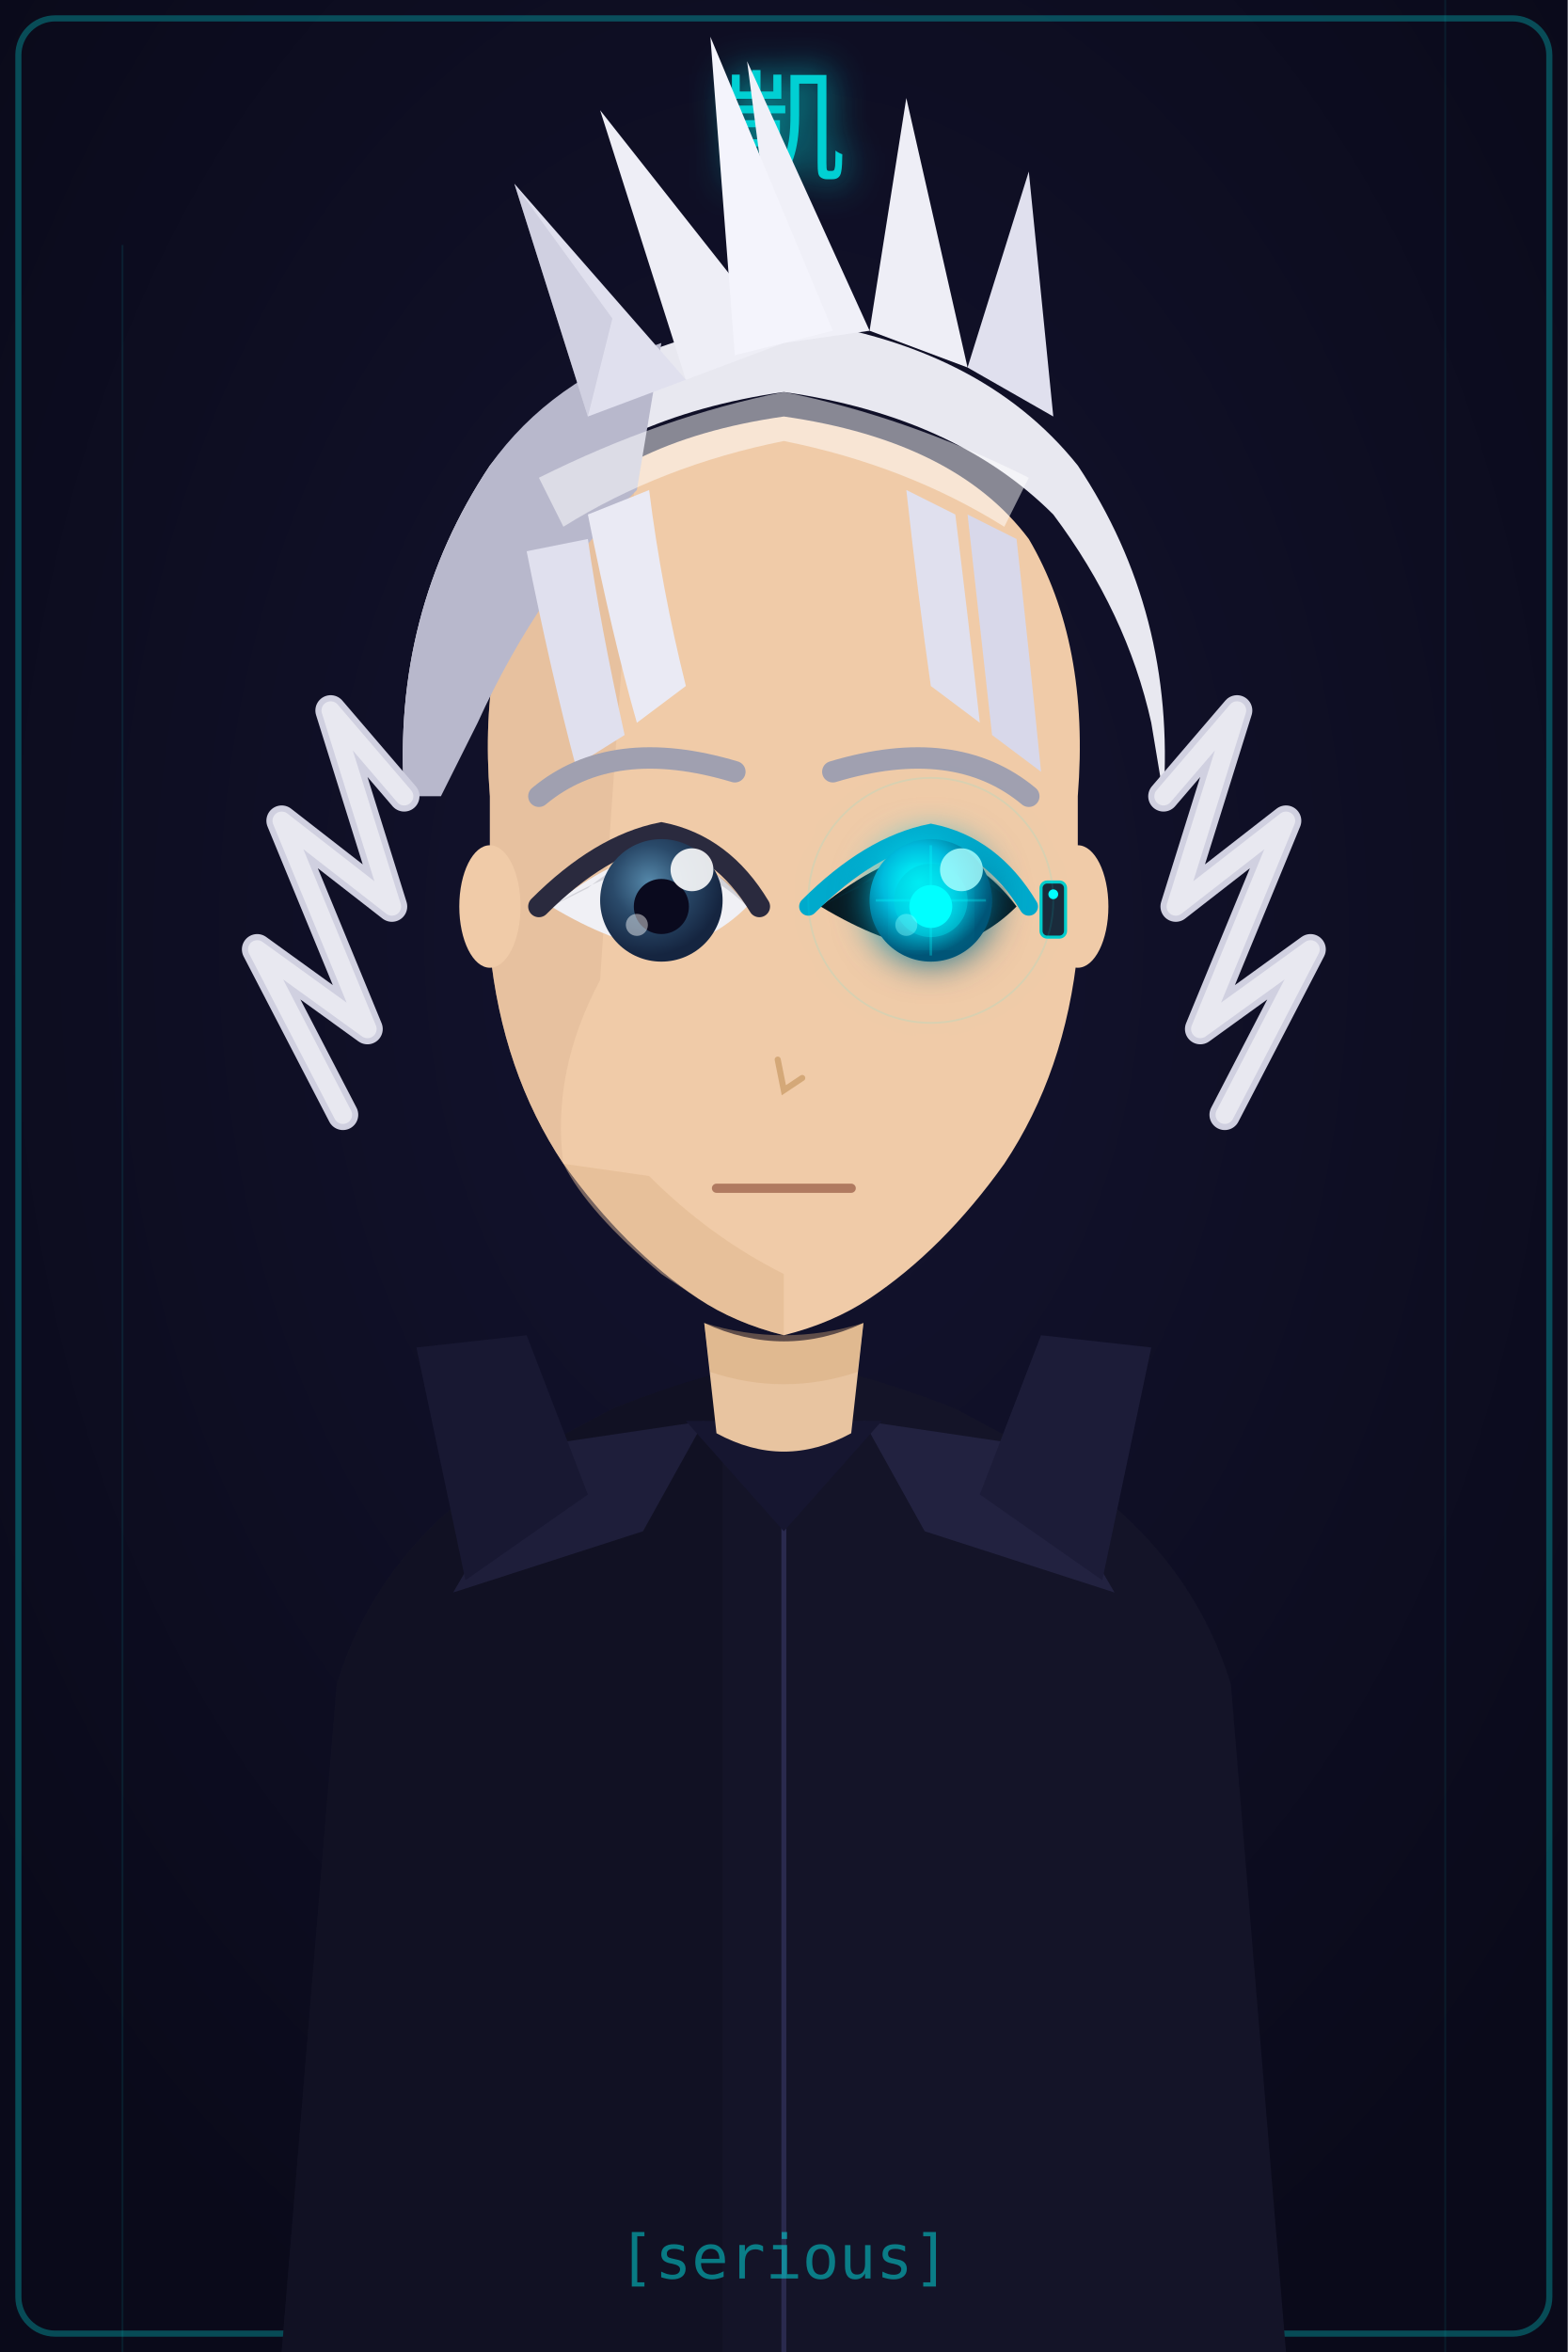
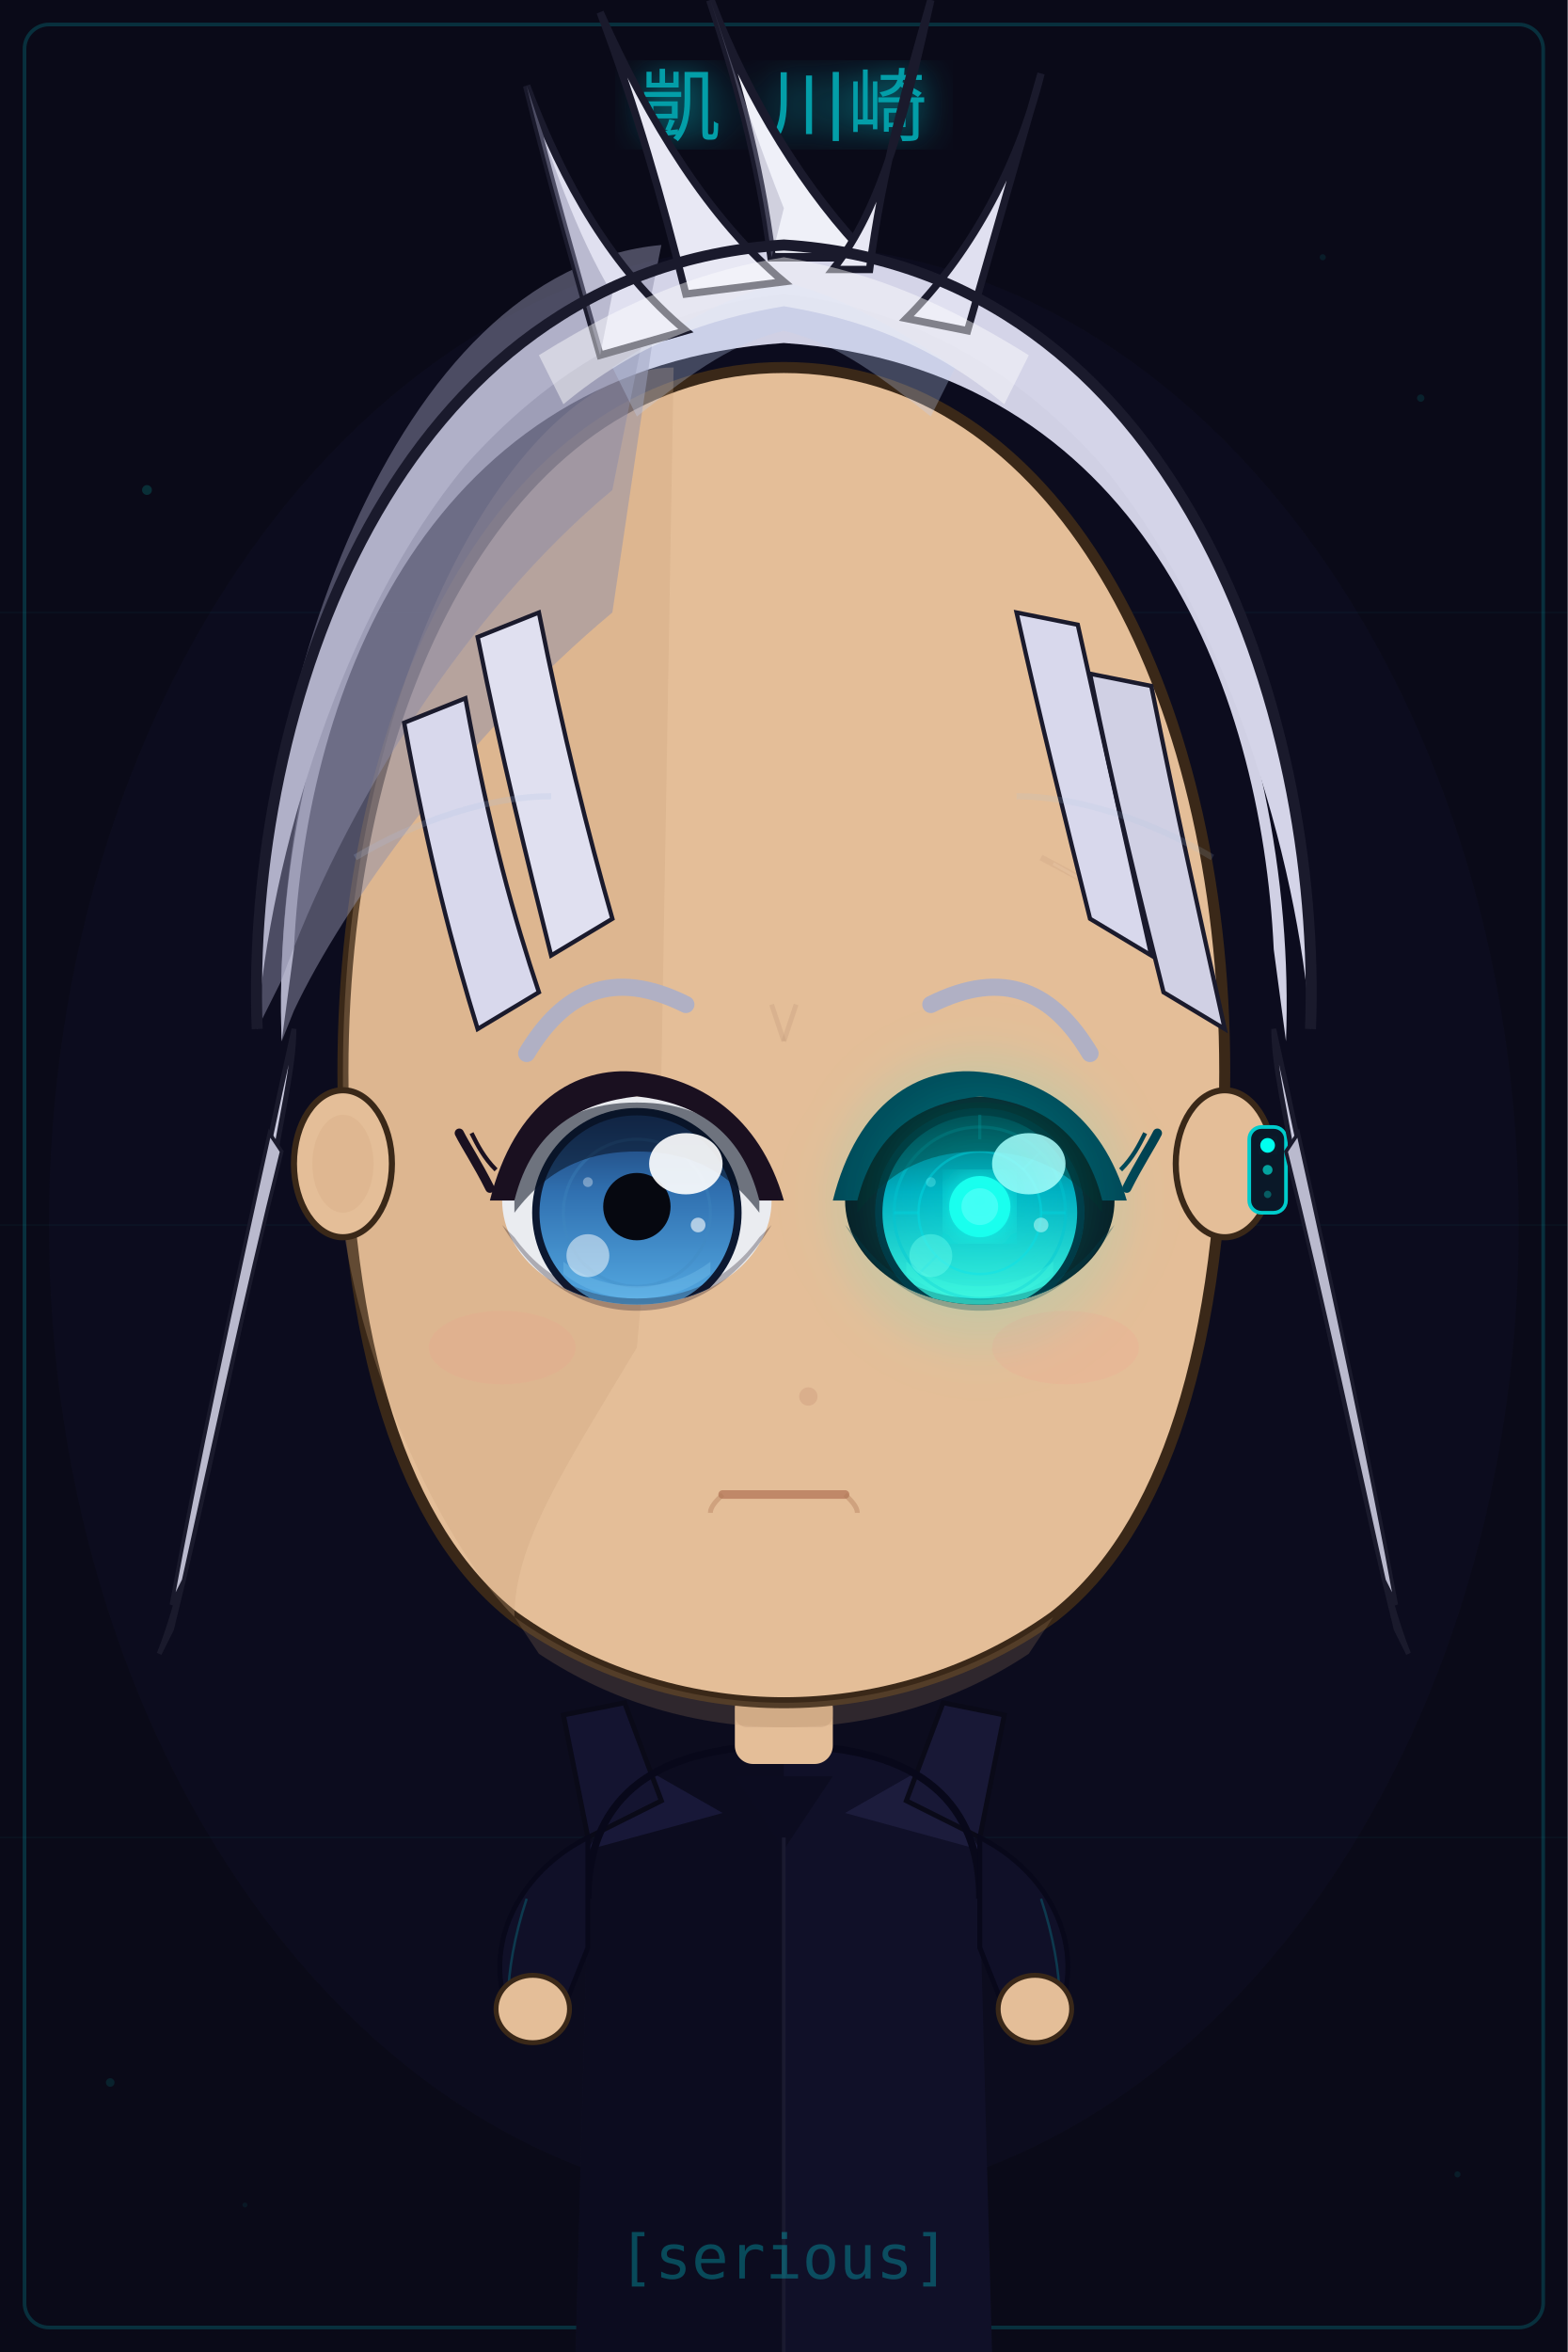
<svg xmlns="http://www.w3.org/2000/svg" width="256" height="384" viewBox="0 0 256 384">
  <defs>
-     <radialGradient id="bgGrad" cx="50%" cy="40%" r="65%">
-       <stop offset="0%" stop-color="#141430" />
-       <stop offset="100%" stop-color="#0a0a1a" />
+     <linearGradient id="irisBlue" x1="0" y1="0" x2="0" y2="1">
+       <stop offset="0%" stop-color="#1a3868" />
+       <stop offset="40%" stop-color="#3070b0" />
+       <stop offset="100%" stop-color="#58b0e8" />
+     </linearGradient>
+     <linearGradient id="irisCyan" x1="0" y1="0" x2="0" y2="1">
+       <stop offset="0%" stop-color="#004050" />
+       <stop offset="40%" stop-color="#00a0b8" />
+       <stop offset="100%" stop-color="#50ffe0" />
+     </linearGradient>
+     <radialGradient id="cyberGlow" cx="50%" cy="50%" r="50%">
+       <stop offset="0%" stop-color="#00ffee" stop-opacity="0.18" />
+       <stop offset="100%" stop-color="#00ffee" stop-opacity="0" />
    </radialGradient>
-     <radialGradient id="cyberIris" cx="40%" cy="35%" r="60%">
-       <stop offset="0%" stop-color="#00ffff" />
-       <stop offset="50%" stop-color="#00bbdd" />
-       <stop offset="100%" stop-color="#005577" />
-     </radialGradient>
-     <radialGradient id="normalIris" cx="40%" cy="35%" r="60%">
-       <stop offset="0%" stop-color="#5588aa" />
-       <stop offset="50%" stop-color="#2a4a6a" />
-       <stop offset="100%" stop-color="#152540" />
-     </radialGradient>
-     <filter id="glow" x="-50%" y="-50%" width="200%" height="200%">
+     <filter id="glow">
      <feGaussianBlur stdDeviation="3" result="b" />
      <feMerge>
        <feMergeNode in="b" />
        <feMergeNode in="SourceGraphic" />
      </feMerge>
    </filter>
-     <filter id="glowSoft" x="-80%" y="-80%" width="260%" height="260%">
+     <filter id="glowSoft">
      <feGaussianBlur stdDeviation="5" result="b" />
      <feMerge>
        <feMergeNode in="b" />
        <feMergeNode in="SourceGraphic" />
      </feMerge>
    </filter>
+     <clipPath id="eyeL">
+       <ellipse cx="104" cy="196" rx="22" ry="17" />
+     </clipPath>
+     <clipPath id="eyeR">
+       <ellipse cx="160" cy="196" rx="22" ry="17" />
+     </clipPath>
  </defs>
-   <rect width="256" height="384" fill="url(#bgGrad)" />
-   <line x1="20" y1="40" x2="20" y2="384" stroke="#00e5e5" stroke-width="0.3" opacity="0.1" />
-   <line x1="236" y1="0" x2="236" y2="384" stroke="#00e5e5" stroke-width="0.3" opacity="0.08" />
-   <rect x="3" y="3" width="250" height="378" rx="6" fill="none" stroke="#00e5e5" stroke-width="1" opacity="0.3" />
-   <text x="128" y="28" font-family="monospace" font-size="20" fill="#00e5e5" text-anchor="middle" filter="url(#glow)" opacity="0.9">凱</text>
-   <path d="M55,275 Q62,252 85,238 L100,230 Q115,224 128,222 Q141,224 156,230 L171,238 Q194,252 201,275 L210,384 L46,384 Z" fill="#141428" />
-   <path d="M55,275 Q62,252 85,238 L100,230 Q110,226 118,224 L118,384 L46,384 Z" fill="#0e0e1e" opacity="0.5" />
-   <path d="M88,236 L74,260 L105,250 L115,232 Z" fill="#1e1e3a" />
-   <path d="M168,236 L182,260 L151,250 L141,232 Z" fill="#222240" />
-   <path d="M76,258 L68,220 L86,218 L96,244 Z" fill="#181832" />
-   <path d="M180,258 L188,220 L170,218 L160,244 Z" fill="#1c1c38" />
-   <line x1="128" y1="236" x2="128" y2="384" stroke="#2a2a4e" stroke-width="0.8" />
-   <path d="M112,232 L128,250 L144,232" fill="#161630" />
-   <line x1="70" y1="278" x2="70" y2="384" stroke="#00e5e5" stroke-width="0.8" opacity="0.3" filter="url(#glow)" />
-   <line x1="186" y1="278" x2="186" y2="384" stroke="#00e5e5" stroke-width="0.8" opacity="0.3" filter="url(#glow)" />
-   <path d="M115,216 Q128,222 141,216 L139,234 Q128,240 117,234 Z" fill="#e8c4a0" />
-   <path d="M115,216 Q128,220 141,216 L140,224 Q128,228 116,224 Z" fill="#d4a878" opacity="0.4" />
-   <path d="M80,130 Q78,105 88,88 Q100,72 128,68 Q156,72 168,88 Q178,105 176,130 L176,155 Q174,175 164,190 Q154,204 142,212 Q136,216 128,218 Q120,216 114,212 Q102,204 92,190 Q82,175 80,155 Z" fill="#f0cba8" />
-   <path d="M80,130 Q78,105 88,88 Q94,80 104,74 L100,130 L98,160 Q90,175 92,190 Q96,198 108,208 L114,212 Q102,204 92,190 Q82,175 80,155 Z" fill="#deb896" opacity="0.5" />
-   <path d="M92,190 Q102,204 114,212 Q120,216 128,218 L128,208 Q116,202 106,192 Z" fill="#d4a878" opacity="0.3" />
-   <ellipse cx="80" cy="148" rx="5" ry="10" fill="#f0cba8" />
-   <ellipse cx="176" cy="148" rx="5" ry="10" fill="#f0cba8" />
-   <rect x="170" y="144" width="4" height="9" rx="1" fill="#1a2a3a" stroke="#00cccc" stroke-width="0.5" />
-   <circle cx="172" cy="146" r="0.8" fill="#00ffff" />
-   <path d="M66,130 Q64,100 80,76 Q96,56 128,52 Q160,56 176,76 Q192,100 190,130 L188,118 Q184,100 172,84 Q156,68 128,64 Q100,68 84,84 Q72,100 68,118 Z" fill="#e8e8f0" />
-   <path d="M66,130 Q64,100 80,76 Q90,62 108,56 L104,80 Q88,96 78,118 L72,130 Z" fill="#b8b8cc" />
-   <path d="M96,68 L84,30 L112,62 Z" fill="#e0e0ee" />
-   <path d="M112,62 L98,18 L128,56 Z" fill="#eeeef6" />
-   <path d="M128,56 L122,10 L142,54 Z" fill="#f0f0f8" />
-   <path d="M142,54 L148,16 L158,60 Z" fill="#eeeef6" />
-   <path d="M158,60 L168,28 L172,68 Z" fill="#e0e0ee" />
-   <path d="M120,58 L116,6 L136,54 Z" fill="#f4f4fc" />
-   <path d="M96,68 L84,30 L100,52 Z" fill="#b8b8cc" opacity="0.4" />
-   <path d="M66,130 L54,116 L64,148 L46,134 L60,168 L42,155 L56,182" fill="none" stroke="#d0d0e0" stroke-width="5" stroke-linecap="round" stroke-linejoin="round" />
-   <path d="M66,130 L54,116 L64,148 L46,134 L60,168 L42,155 L56,182" fill="none" stroke="#e8e8f0" stroke-width="3" stroke-linecap="round" stroke-linejoin="round" />
-   <path d="M190,130 L202,116 L192,148 L210,134 L196,168 L214,155 L200,182" fill="none" stroke="#d0d0e0" stroke-width="5" stroke-linecap="round" stroke-linejoin="round" />
-   <path d="M190,130 L202,116 L192,148 L210,134 L196,168 L214,155 L200,182" fill="none" stroke="#e8e8f0" stroke-width="3" stroke-linecap="round" stroke-linejoin="round" />
-   <path d="M86,90 Q90,110 94,125 L102,120 Q98,102 96,88 Z" fill="#e0e0ee" />
-   <path d="M96,84 Q100,104 104,118 L112,112 Q108,96 106,80 Z" fill="#eaeaf4" />
-   <path d="M148,80 Q150,98 152,112 L160,118 Q158,100 156,84 Z" fill="#e0e0ee" />
-   <path d="M158,84 Q160,102 162,120 L170,126 Q168,106 166,88 Z" fill="#d8d8ea" />
-   <path d="M88,78 Q108,68 128,64 Q148,68 168,78 L164,86 Q148,76 128,72 Q108,76 92,86 Z" fill="#ffffff" opacity="0.5" />
-   <path d="M88,130 Q100,120 120,126" fill="none" stroke="#a0a0b0" stroke-width="3.5" stroke-linecap="round" />
-   <path d="M136,126 Q156,120 168,130" fill="none" stroke="#a0a0b0" stroke-width="3.5" stroke-linecap="round" />
-   <path d="M90,148 Q100,140 108,139 Q116,140 122,148 Q116,154 108,155 Q100,154 90,148 Z" fill="#f0f0f5" />
-   <path d="M88,148 Q98,138 108,136 Q118,138 124,148" fill="none" stroke="#2a2a3e" stroke-width="3.5" stroke-linecap="round" />
-   <path d="M90,148 Q100,142 108,141 Q116,142 122,148 L120,145 Q114,140 108,139 Q102,140 96,145 Z" fill="#2a2a3e" opacity="0.15" />
-   <circle cx="108" cy="147" r="10" fill="url(#normalIris)" />
-   <circle cx="108" cy="148" r="4.5" fill="#0a0a1e" />
-   <circle cx="113" cy="142" r="3.5" fill="#ffffff" opacity="0.88" />
-   <circle cx="104" cy="151" r="1.8" fill="#ffffff" opacity="0.45" />
-   <path d="M134,148 Q144,140 152,139 Q160,140 166,148 Q160,154 152,155 Q144,154 134,148 Z" fill="#081820" />
-   <path d="M132,148 Q142,138 152,136 Q162,138 168,148" fill="none" stroke="#00aacc" stroke-width="3" stroke-linecap="round" />
-   <path d="M134,148 Q144,142 152,141 Q160,142 166,148 L164,145 Q158,140 152,139 Q146,140 140,145 Z" fill="#004455" opacity="0.2" />
-   <circle cx="152" cy="147" r="10" fill="url(#cyberIris)" filter="url(#glow)" />
-   <circle cx="152" cy="147" r="6" fill="#00ccdd" opacity="0.5" />
-   <circle cx="152" cy="148" r="3.5" fill="#00ffff" filter="url(#glow)" />
-   <circle cx="157" cy="142" r="3.5" fill="#aaffff" opacity="0.82" />
-   <circle cx="148" cy="151" r="1.8" fill="#88ffff" opacity="0.4" />
-   <line x1="143" y1="147" x2="161" y2="147" stroke="#00ffff" stroke-width="0.4" opacity="0.3" />
-   <line x1="152" y1="138" x2="152" y2="156" stroke="#00ffff" stroke-width="0.4" opacity="0.3" />
-   <circle cx="152" cy="147" r="20" fill="none" stroke="#00ffff" stroke-width="0.3" opacity="0.1" filter="url(#glowSoft)" />
-   <path d="M127,173 L128,178 L131,176" fill="none" stroke="#d4a878" stroke-width="1" stroke-linecap="round" />
-   <path d="M117,194 L139,194" fill="none" stroke="#b07a60" stroke-width="1.5" stroke-linecap="round" />
-   <text x="128" y="372" font-family="monospace" font-size="10" fill="#00e5e5" text-anchor="middle" opacity="0.5">[serious]</text>
+   <rect width="256" height="384" fill="#0a0a18" />
+   <ellipse cx="128" cy="200" rx="120" ry="160" fill="#0e0e22" opacity="0.6" />
+   <rect x="4" y="4" width="248" height="376" rx="4" fill="none" stroke="#00dde5" stroke-width="0.6" opacity="0.18" />
+   <line x1="0" y1="100" x2="256" y2="100" stroke="#00dde5" stroke-width="0.2" opacity="0.05" />
+   <line x1="0" y1="200" x2="256" y2="200" stroke="#00dde5" stroke-width="0.2" opacity="0.05" />
+   <line x1="0" y1="300" x2="256" y2="300" stroke="#00dde5" stroke-width="0.2" opacity="0.05" />
+   <text x="128" y="22" font-family="monospace" font-size="13" fill="#00dde5" text-anchor="middle" filter="url(#glow)" opacity="0.7">凱·川崎</text>
+   <path d="M96,310 C96,295 105,285 128,285 C151,285 160,295 160,310 L162,384 L94,384 Z" fill="#101028" />
+   <path d="M96,310 C96,295 105,285 128,285 L128,384 L94,384 Z" fill="#080816" opacity="0.5" />
+   <path d="M104,288 L96,302 L118,296 Z" fill="#181838" />
+   <path d="M152,288 L160,302 L138,296 Z" fill="#1c1c3c" />
+   <path d="M96,300 L92,280 L102,278 L108,294 Z" fill="#141430" stroke="#0a0a18" stroke-width="0.8" />
+   <path d="M160,300 L164,280 L154,278 L148,294 Z" fill="#181836" stroke="#0a0a18" stroke-width="0.8" />
+   <path d="M120,290 L128,302 L136,290" fill="#0c0c20" />
+   <line x1="128" y1="300" x2="128" y2="384" stroke="#1a1a30" stroke-width="0.6" />
+   <line x1="98" y1="310" x2="98" y2="384" stroke="#00dde5" stroke-width="0.6" opacity="0.25" filter="url(#glow)" />
+   <line x1="158" y1="310" x2="158" y2="384" stroke="#00dde5" stroke-width="0.6" opacity="0.25" filter="url(#glow)" />
+   <path d="M96,310 C96,295 105,285 128,285 C151,285 160,295 160,310" fill="none" stroke="#08081a" stroke-width="1.2" />
+   <path d="M96,300 C86,305 80,315 82,325 C84,330 88,332 92,328 L96,318 Z" fill="#101028" stroke="#08081a" stroke-width="0.8" />
+   <path d="M160,300 C170,305 176,315 174,325 C172,330 168,332 164,328 L160,318 Z" fill="#101028" stroke="#08081a" stroke-width="0.8" />
+   <path d="M86,310 C84,316 83,322 83,326" stroke="#00dde5" stroke-width="0.4" opacity="0.2" fill="none" />
+   <path d="M170,310 C172,316 173,322 173,326" stroke="#00dde5" stroke-width="0.4" opacity="0.2" fill="none" />
+   <ellipse cx="87" cy="328" rx="6" ry="5.5" fill="#e4be98" stroke="#3a2818" stroke-width="0.8" />
+   <ellipse cx="169" cy="328" rx="6" ry="5.5" fill="#e4be98" stroke="#3a2818" stroke-width="0.8" />
+   <rect x="120" y="276" width="16" height="12" rx="3" fill="#e4be98" />
+   <rect x="120" y="276" width="16" height="6" rx="2" fill="#c09878" opacity="0.35" />
+   <path d="M56,175 C56,112 84,60 128,60 C172,60 200,112 200,175 C200,220 190,250 172,264 C158,274 142,278 128,278 C114,278 98,274 84,264 C66,250 56,220 56,175 Z" fill="#e4be98" />
+   <path d="M56,175 C56,112 84,60 128,60 C172,60 200,112 200,175 C200,220 190,250 172,264 C158,274 142,278 128,278 C114,278 98,274 84,264 C66,250 56,220 56,175 Z" fill="none" stroke="#3a2818" stroke-width="1.8" />
+   <path d="M56,175 C56,112 84,60 110,60 L108,175 L104,220 C92,240 84,252 84,264 C74,254 60,228 56,200 Z" fill="#c8a07a" opacity="0.28" />
+   <path d="M84,264 C98,274 114,278 128,278 C142,278 158,274 172,264 L168,270 C156,278 142,282 128,282 C114,282 100,278 88,270 Z" fill="#b89068" opacity="0.2" />
+   <ellipse cx="82" cy="220" rx="12" ry="6" fill="#ff8888" opacity="0.1" />
+   <ellipse cx="174" cy="220" rx="12" ry="6" fill="#ff8888" opacity="0.1" />
+   <path d="M170,140 L185,148 L192,145" fill="none" stroke="#d0a888" stroke-width="1" opacity="0.4" />
+   <path d="M172,141 L186,149" fill="none" stroke="#f0d0b0" stroke-width="0.5" opacity="0.3" />
+   <ellipse cx="56" cy="190" rx="8" ry="12" fill="#e4be98" stroke="#3a2818" stroke-width="1" />
+   <ellipse cx="56" cy="190" rx="5" ry="8" fill="#d4a880" opacity="0.3" />
+   <ellipse cx="200" cy="190" rx="8" ry="12" fill="#e4be98" stroke="#3a2818" stroke-width="1" />
+   <rect x="204" y="184" width="6" height="14" rx="2" fill="#0a1828" stroke="#00cccc" stroke-width="0.6" />
+   <circle cx="207" cy="187" r="1.2" fill="#00ffee" filter="url(#glow)" />
+   <circle cx="207" cy="191" r="0.8" fill="#00ffee" opacity="0.6" />
+   <circle cx="207" cy="195" r="0.6" fill="#00ffee" opacity="0.3" />
+   <path d="M46,170 C44,118 68,50 128,46 C188,50 212,118 210,170 L208,155 C206,112 186,60 128,56 C70,60 50,112 48,155 Z" fill="#d0d0e4" />
+   <path d="M46,170 C44,118 68,50 108,46 L100,100 C76,120 56,148 48,165 Z" fill="#9090aa" opacity="0.5" />
+   <path d="M48,168 C42,195 36,225 32,248 C30,258 28,265 26,270 L28,266 C32,250 38,222 44,194 C46,182 48,174 48,168 Z" fill="#c8c8dc" stroke="#1a1a2c" stroke-width="0.8" />
+   <path d="M44,185 C38,212 32,240 28,262 L30,258 C34,240 40,212 46,188 Z" fill="#babace" stroke="#1a1a2c" stroke-width="0.6" />
+   <path d="M208,168 C214,195 220,225 224,248 C226,258 228,265 230,270 L228,266 C224,250 218,222 212,194 C210,182 208,174 208,168 Z" fill="#c8c8dc" stroke="#1a1a2c" stroke-width="0.8" />
+   <path d="M212,185 C218,212 224,240 228,262 L226,258 C222,240 216,212 210,188 Z" fill="#babace" stroke="#1a1a2c" stroke-width="0.6" />
+   <ellipse cx="104" cy="196" rx="22" ry="17" fill="#eaecf0" />
+   <circle cx="104" cy="198" r="17" fill="url(#irisBlue)" clip-path="url(#eyeL)" />
+   <circle cx="104" cy="198" r="16.5" fill="none" stroke="#0c1830" stroke-width="1.2" clip-path="url(#eyeL)" />
+   <circle cx="104" cy="198" r="12" fill="none" stroke="#4088c0" stroke-width="0.5" opacity="0.3" clip-path="url(#eyeL)" />
+   <path d="M84,190 C90,182 97,180 104,180 C111,180 118,182 124,190 L124,198 C118,190 111,188 104,188 C97,188 90,190 84,198 Z" fill="#081020" opacity="0.55" clip-path="url(#eyeL)" />
+   <path d="M92,208 C96,211 100,212 104,212 C108,212 112,211 116,208 L116,206 C112,209 108,210 104,210 C100,210 96,209 92,206 Z" fill="#80c8f0" opacity="0.3" clip-path="url(#eyeL)" />
+   <circle cx="104" cy="197" r="5.5" fill="#060810" clip-path="url(#eyeL)" />
+   <ellipse cx="112" cy="190" rx="6" ry="5" fill="#ffffff" opacity="0.9" clip-path="url(#eyeL)" />
+   <circle cx="96" cy="205" r="3.5" fill="#ffffff" opacity="0.5" clip-path="url(#eyeL)" />
+   <circle cx="114" cy="200" r="1.2" fill="#ffffff" opacity="0.6" clip-path="url(#eyeL)" />
+   <circle cx="96" cy="193" r="0.8" fill="#ffffff" opacity="0.35" clip-path="url(#eyeL)" />
+   <path d="M80,196 C84,180 94,174 104,175 C114,176 124,182 128,196 L124,196 C121,184 113,180 104,179 C95,180 87,184 84,196 Z" fill="#1a1020" />
+   <path d="M82,200 C88,210 96,214 104,214 C112,214 120,210 126,200 L124,202 C119,209 112,212 104,212 C96,212 89,209 84,202 Z" fill="#1a1020" opacity="0.3" />
+   <path d="M80,194 C78,190 76,187 75,185" fill="none" stroke="#1a1020" stroke-width="1.5" stroke-linecap="round" />
+   <path d="M81,191 C79,189 78,187 77,185" fill="none" stroke="#1a1020" stroke-width="0.7" />
+   <ellipse cx="160" cy="196" rx="22" ry="17" fill="#081018" />
+   <circle cx="160" cy="198" r="17" fill="url(#irisCyan)" clip-path="url(#eyeR)" />
+   <circle cx="160" cy="198" r="16.5" fill="none" stroke="#002030" stroke-width="1.2" clip-path="url(#eyeR)" />
+   <circle cx="160" cy="198" r="14" fill="none" stroke="#00bbcc" stroke-width="0.5" opacity="0.4" clip-path="url(#eyeR)" />
+   <circle cx="160" cy="198" r="10" fill="none" stroke="#00ddee" stroke-width="0.4" opacity="0.35" clip-path="url(#eyeR)" />
+   <line x1="160" y1="182" x2="160" y2="186" stroke="#00ccdd" stroke-width="0.5" opacity="0.4" clip-path="url(#eyeR)" />
+   <line x1="174" y1="198" x2="170" y2="198" stroke="#00ccdd" stroke-width="0.5" opacity="0.4" clip-path="url(#eyeR)" />
+   <line x1="146" y1="198" x2="150" y2="198" stroke="#00ccdd" stroke-width="0.5" opacity="0.4" clip-path="url(#eyeR)" />
+   <line x1="170" y1="188" x2="167" y2="191" stroke="#00ccdd" stroke-width="0.4" opacity="0.3" clip-path="url(#eyeR)" />
+   <line x1="150" y1="208" x2="153" y2="205" stroke="#00ccdd" stroke-width="0.4" opacity="0.3" clip-path="url(#eyeR)" />
+   <path d="M140,190 C146,182 153,180 160,180 C167,180 174,182 180,190 L180,198 C174,190 167,188 160,188 C153,188 146,190 140,198 Z" fill="#001818" opacity="0.5" clip-path="url(#eyeR)" />
+   <path d="M148,208 C152,211 156,212 160,212 C164,212 168,211 172,208 L172,206 C168,209 164,210 160,210 C156,210 152,209 148,206 Z" fill="#50ffe0" opacity="0.25" clip-path="url(#eyeR)" />
+   <circle cx="160" cy="197" r="5" fill="#20ffee" clip-path="url(#eyeR)" filter="url(#glow)" />
+   <circle cx="160" cy="197" r="3" fill="#80ffff" clip-path="url(#eyeR)" opacity="0.6" />
+   <ellipse cx="168" cy="190" rx="6" ry="5" fill="#ccffff" opacity="0.85" clip-path="url(#eyeR)" />
+   <circle cx="152" cy="205" r="3.5" fill="#88ffee" opacity="0.4" clip-path="url(#eyeR)" />
+   <circle cx="170" cy="200" r="1.2" fill="#ffffff" opacity="0.5" clip-path="url(#eyeR)" />
+   <circle cx="152" cy="193" r="0.8" fill="#aaffff" opacity="0.3" clip-path="url(#eyeR)" />
+   <path d="M136,196 C140,180 150,174 160,175 C170,176 180,182 184,196 L180,196 C177,184 169,180 160,179 C151,180 143,184 140,196 Z" fill="#004050" />
+   <path d="M138,200 C144,210 152,214 160,214 C168,214 176,210 182,200 L180,202 C175,209 168,212 160,212 C152,212 145,209 140,202 Z" fill="#003040" opacity="0.3" />
+   <path d="M184,194 C186,190 188,187 189,185" fill="none" stroke="#004050" stroke-width="1.5" stroke-linecap="round" />
+   <path d="M183,191 C185,189 186,187 187,185" fill="none" stroke="#004050" stroke-width="0.7" />
+   <circle cx="160" cy="196" r="28" fill="url(#cyberGlow)" filter="url(#glowSoft)" />
+   <path d="M86,172 C92,162 100,158 112,164" fill="none" stroke="#b0b0c4" stroke-width="2.8" stroke-linecap="round" />
+   <path d="M152,164 C164,158 172,162 178,172" fill="none" stroke="#b0b0c4" stroke-width="2.8" stroke-linecap="round" />
+   <line x1="126" y1="164" x2="128" y2="170" stroke="#c09878" stroke-width="0.8" opacity="0.3" />
+   <line x1="130" y1="164" x2="128" y2="170" stroke="#c09878" stroke-width="0.8" opacity="0.3" />
+   <circle cx="132" cy="228" r="1.5" fill="#d0a080" opacity="0.5" />
+   <path d="M118,244 L138,244" fill="none" stroke="#c08868" stroke-width="1.4" stroke-linecap="round" />
+   <path d="M118,244 C117,245 116,246 116,247" fill="none" stroke="#b07858" stroke-width="0.8" opacity="0.4" />
+   <path d="M138,244 C139,245 140,246 140,247" fill="none" stroke="#b07858" stroke-width="0.8" opacity="0.4" />
+   <path d="M42,168 C40,116 64,44 128,40 C192,44 216,116 214,168 C212,140 200,100 180,76 C164,58 146,50 128,48 C110,50 92,58 76,76 C56,100 44,140 42,168 Z" fill="#d4d4e8" />
+   <path d="M42,168 C40,116 64,44 108,40 L100,80 C76,100 56,132 46,160 Z" fill="#8c8ca8" opacity="0.5" />
+   <path d="M100,60 C112,52 120,48 128,46 C136,48 144,52 156,60 L152,68 C142,60 136,56 128,54 C120,56 114,60 104,68 Z" fill="#c0d0f0" opacity="0.3" />
+   <path d="M98,58 C94,44 90,30 86,14 C92,30 100,44 112,54 Z" fill="#e0e0f0" stroke="#1a1a2c" stroke-width="1.2" />
+   <path d="M112,48 C108,32 104,18 98,2 C106,20 116,36 128,46 Z" fill="#e8e8f4" stroke="#1a1a2c" stroke-width="1.2" />
+   <path d="M126,42 C124,26 120,12 116,0 C122,16 132,32 142,42 Z" fill="#eff0f8" stroke="#1a1a2c" stroke-width="1.4" />
+   <path d="M142,44 C144,28 148,14 152,0 C148,18 144,34 136,44 Z" fill="#e8e8f4" stroke="#1a1a2c" stroke-width="1.2" />
+   <path d="M158,54 C162,40 166,26 170,12 C166,28 158,42 148,52 Z" fill="#e0e0f0" stroke="#1a1a2c" stroke-width="1.2" />
+   <path d="M98,58 C94,44 90,30 86,14 C90,26 94,38 100,48 Z" fill="#8c8ca8" opacity="0.45" />
+   <path d="M126,42 C124,26 120,12 116,0 C120,12 124,24 128,34 Z" fill="#9494b0" opacity="0.35" />
+   <path d="M66,118 C70,140 74,155 78,168 L88,162 C84,150 80,136 76,114 Z" fill="#d8d8ec" stroke="#1a1a2c" stroke-width="0.7" />
+   <path d="M78,104 C82,124 86,140 90,156 L100,150 C96,136 92,120 88,100 Z" fill="#e0e0f0" stroke="#1a1a2c" stroke-width="0.7" />
+   <path d="M166,100 C170,118 174,134 178,150 L188,156 C184,138 180,120 176,102 Z" fill="#d8d8ec" stroke="#1a1a2c" stroke-width="0.7" />
+   <path d="M178,110 C182,130 186,146 190,162 L200,168 C196,150 192,132 188,112 Z" fill="#d0d0e4" stroke="#1a1a2c" stroke-width="0.7" />
+   <path d="M88,58 C104,48 116,44 128,42 C140,44 152,48 168,58 L164,66 C152,56 140,52 128,50 C116,52 104,56 92,66 Z" fill="#ffffff" opacity="0.45" />
+   <path d="M58,140 C68,134 80,130 90,130" fill="none" stroke="#a8c0e0" stroke-width="1" opacity="0.2" />
+   <path d="M198,140 C188,134 176,130 166,130" fill="none" stroke="#a8c0e0" stroke-width="1" opacity="0.15" />
+   <path d="M42,168 C40,116 64,44 128,40 C192,44 216,116 214,168" fill="none" stroke="#1a1a2c" stroke-width="1.8" />
+   <circle cx="24" cy="80" r="0.8" fill="#00ffee" opacity="0.15" />
+   <circle cx="232" cy="65" r="0.6" fill="#00ffee" opacity="0.1" />
+   <circle cx="18" cy="340" r="0.7" fill="#00ffee" opacity="0.1" />
+   <circle cx="238" cy="355" r="0.5" fill="#00ffee" opacity="0.08" />
+   <circle cx="40" cy="360" r="0.4" fill="#00ffee" opacity="0.06" />
+   <circle cx="216" cy="42" r="0.5" fill="#00ffee" opacity="0.08" />
+   <text x="128" y="372" font-family="monospace" font-size="10" fill="#00dde5" text-anchor="middle" opacity="0.3">[serious]</text>
</svg>
